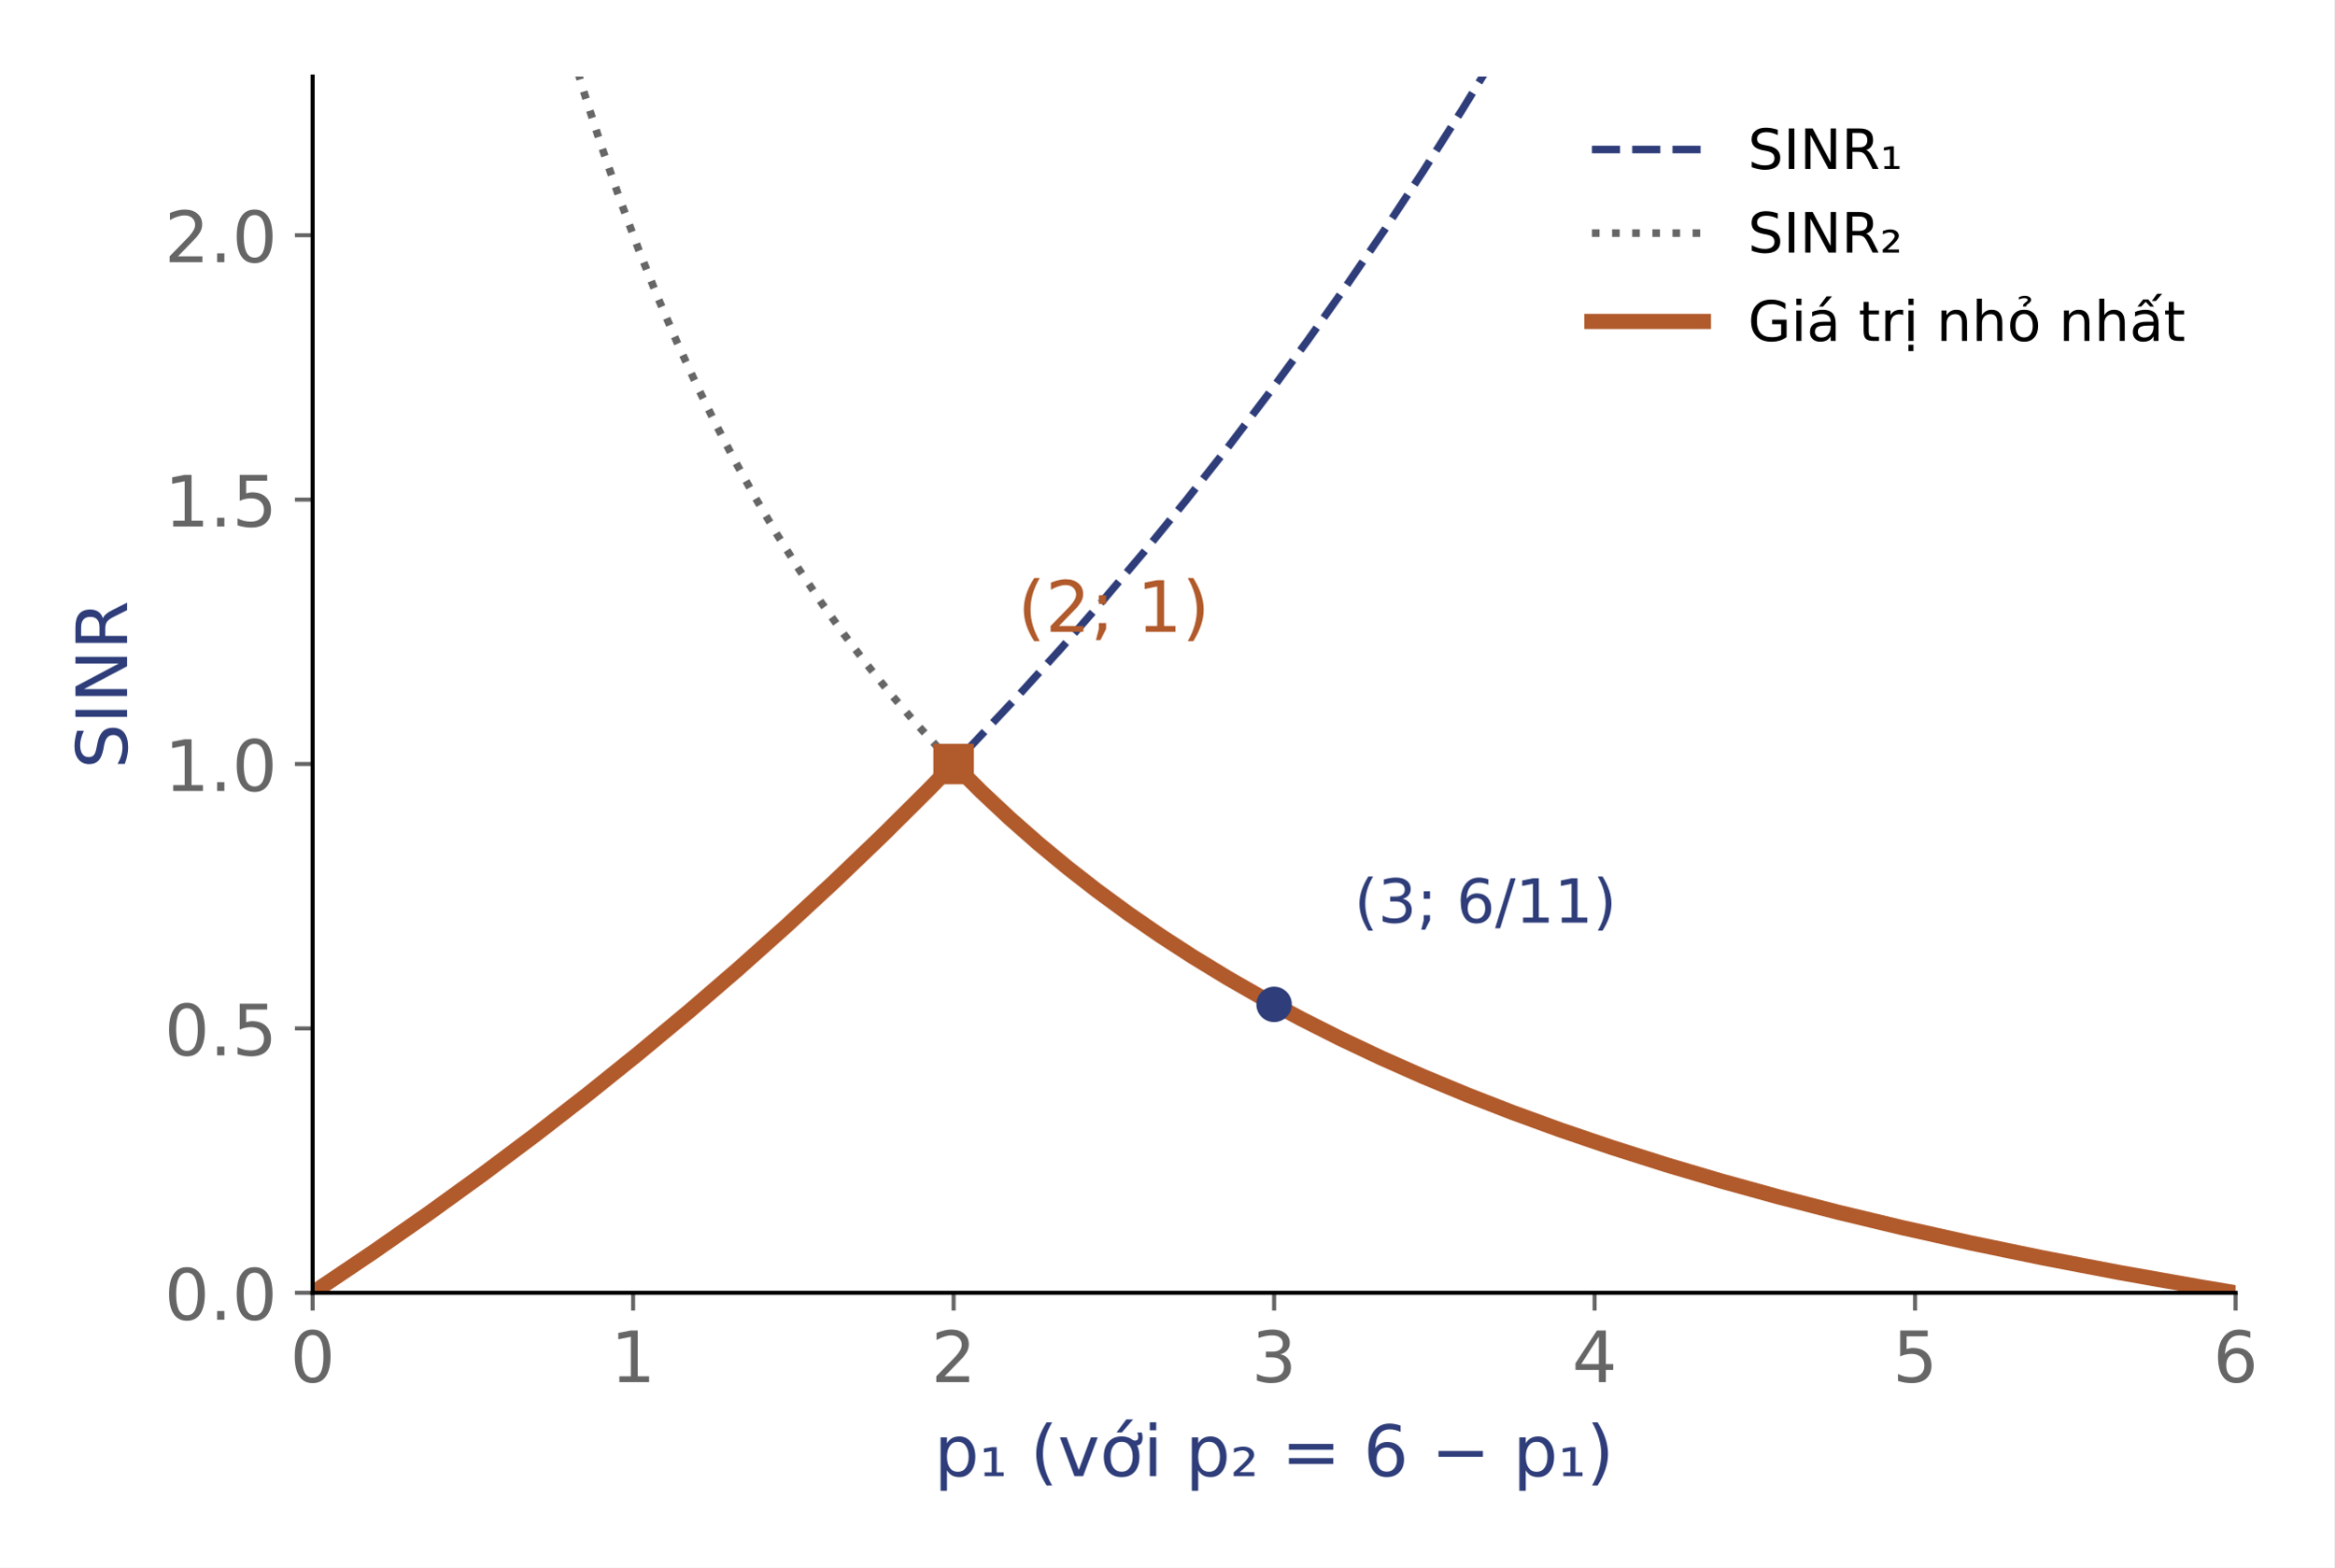
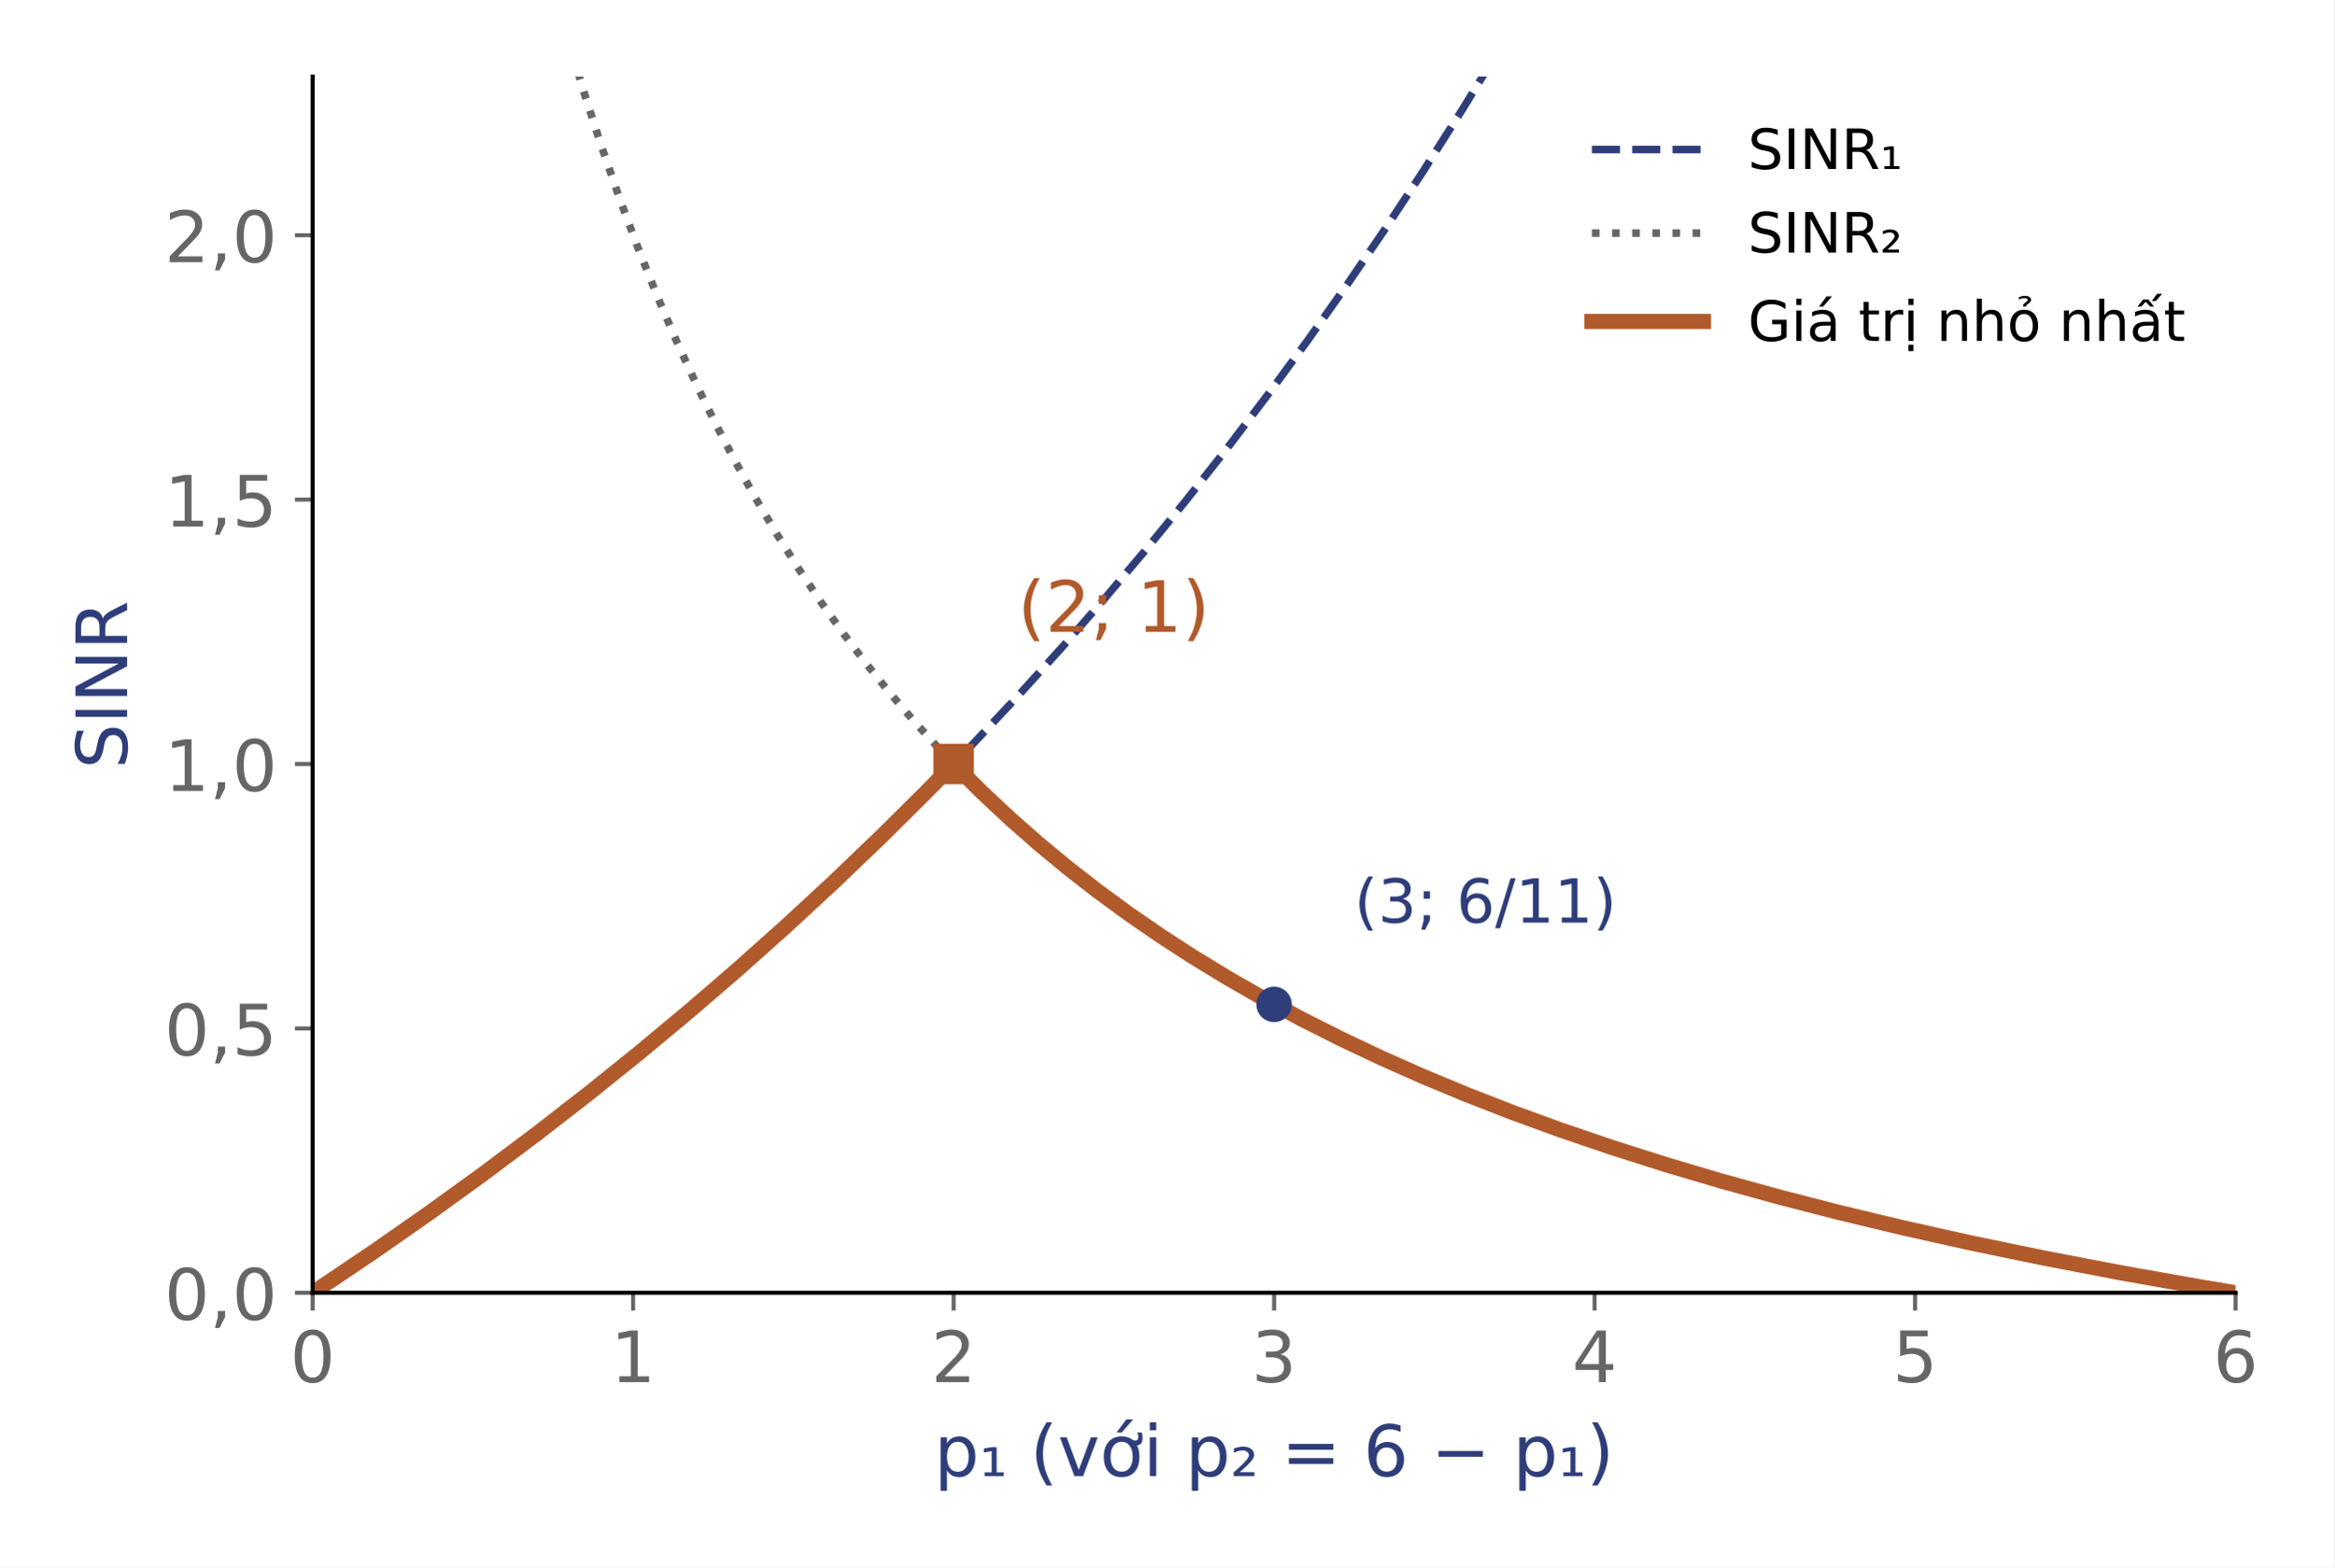
<svg xmlns="http://www.w3.org/2000/svg" xmlns:xlink="http://www.w3.org/1999/xlink" role="img" aria-label="Chất lượng nhỏ nhất theo cách chia công suất" width="460.8pt" height="309.6pt" viewBox="0 0 460.8 309.6" version="1.1">
  <defs>
    <style type="text/css">*{stroke-linejoin: round; stroke-linecap: butt}</style>
  </defs>
  <g id="figure_1">
    <g id="patch_1">
      <path d="M 0 309.6 L 460.8 309.6 L 460.8 0 L 0 0 z " style="fill: #ffffff" />
    </g>
    <g id="axes_1">
      <g id="patch_2">
        <path d="M 61.72 255.317 L 441.36 255.317 L 441.36 15.12 L 61.72 15.12 z " style="fill: #ffffff" />
      </g>
      <g id="matplotlib.axis_1">
        <g id="xtick_1">
          <g id="line2d_1">
            <defs>
              <path id="m5c2f49df0a" d="M 0 0 L 0 3.5 " style="stroke: #666666; stroke-width: 0.8" />
            </defs>
            <g>
              <use xlink:href="#m5c2f49df0a" x="61.72" y="255.317" style="fill: #666666; stroke: #666666; stroke-width: 0.8" />
            </g>
          </g>
          <g id="text_1">
            <text style="font-size: 14px; font-family: 'DejaVu Sans'; text-anchor: middle; fill: #666666" x="61.72" y="272.953" transform="rotate(-0 61.72 272.9534)">0</text>
          </g>
        </g>
        <g id="xtick_2">
          <g id="line2d_2">
            <g>
              <use xlink:href="#m5c2f49df0a" x="124.993" y="255.317" style="fill: #666666; stroke: #666666; stroke-width: 0.8" />
            </g>
          </g>
          <g id="text_2">
            <text style="font-size: 14px; font-family: 'DejaVu Sans'; text-anchor: middle; fill: #666666" x="124.993" y="272.953" transform="rotate(-0 124.9933 272.9534)">1</text>
          </g>
        </g>
        <g id="xtick_3">
          <g id="line2d_3">
            <g>
              <use xlink:href="#m5c2f49df0a" x="188.267" y="255.317" style="fill: #666666; stroke: #666666; stroke-width: 0.8" />
            </g>
          </g>
          <g id="text_3">
            <text style="font-size: 14px; font-family: 'DejaVu Sans'; text-anchor: middle; fill: #666666" x="188.267" y="272.953" transform="rotate(-0 188.2667 272.9534)">2</text>
          </g>
        </g>
        <g id="xtick_4">
          <g id="line2d_4">
            <g>
              <use xlink:href="#m5c2f49df0a" x="251.54" y="255.317" style="fill: #666666; stroke: #666666; stroke-width: 0.8" />
            </g>
          </g>
          <g id="text_4">
            <text style="font-size: 14px; font-family: 'DejaVu Sans'; text-anchor: middle; fill: #666666" x="251.54" y="272.953" transform="rotate(-0 251.54 272.9534)">3</text>
          </g>
        </g>
        <g id="xtick_5">
          <g id="line2d_5">
            <g>
              <use xlink:href="#m5c2f49df0a" x="314.813" y="255.317" style="fill: #666666; stroke: #666666; stroke-width: 0.8" />
            </g>
          </g>
          <g id="text_5">
            <text style="font-size: 14px; font-family: 'DejaVu Sans'; text-anchor: middle; fill: #666666" x="314.813" y="272.953" transform="rotate(-0 314.8133 272.9534)">4</text>
          </g>
        </g>
        <g id="xtick_6">
          <g id="line2d_6">
            <g>
              <use xlink:href="#m5c2f49df0a" x="378.087" y="255.317" style="fill: #666666; stroke: #666666; stroke-width: 0.8" />
            </g>
          </g>
          <g id="text_6">
            <text style="font-size: 14px; font-family: 'DejaVu Sans'; text-anchor: middle; fill: #666666" x="378.087" y="272.953" transform="rotate(-0 378.0867 272.9534)">5</text>
          </g>
        </g>
        <g id="xtick_7">
          <g id="line2d_7">
            <g>
              <use xlink:href="#m5c2f49df0a" x="441.36" y="255.317" style="fill: #666666; stroke: #666666; stroke-width: 0.8" />
            </g>
          </g>
          <g id="text_7">
            <text style="font-size: 14px; font-family: 'DejaVu Sans'; text-anchor: middle; fill: #666666" x="441.36" y="272.953" transform="rotate(-0 441.36 272.9534)">6</text>
          </g>
        </g>
        <g id="text_8">
          <text style="font-size: 14px; font-family: 'DejaVu Sans'; text-anchor: middle; fill: #2f3e7a" x="251.54" y="291.515" transform="rotate(-0 251.54 291.5145)">p₁ (với p₂ = 6 − p₁)</text>
        </g>
      </g>
      <g id="matplotlib.axis_2">
        <g id="ytick_1">
          <g id="line2d_8">
            <defs>
              <path id="m1f9faea93f" d="M 0 0 L -3.5 0 " style="stroke: #666666; stroke-width: 0.8" />
            </defs>
            <g>
              <use xlink:href="#m1f9faea93f" x="61.72" y="255.317" style="fill: #666666; stroke: #666666; stroke-width: 0.8" />
            </g>
          </g>
          <g id="text_9">
-             <text style="font-size: 14px; font-family: 'DejaVu Sans'; text-anchor: end; fill: #666666" x="54.72" y="260.635" transform="rotate(-0 54.72 260.6351)">0.0</text>
+             <text style="font-size: 14px; font-family: 'DejaVu Sans'; text-anchor: end; fill: #666666" x="54.72" y="260.635" transform="rotate(-0 54.72 260.6351)">0,0</text>
          </g>
        </g>
        <g id="ytick_2">
          <g id="line2d_9">
            <g>
              <use xlink:href="#m1f9faea93f" x="61.72" y="203.1" style="fill: #666666; stroke: #666666; stroke-width: 0.8" />
            </g>
          </g>
          <g id="text_10">
-             <text style="font-size: 14px; font-family: 'DejaVu Sans'; text-anchor: end; fill: #666666" x="54.72" y="208.418" transform="rotate(-0 54.72 208.4184)">0.5</text>
+             <text style="font-size: 14px; font-family: 'DejaVu Sans'; text-anchor: end; fill: #666666" x="54.72" y="208.418" transform="rotate(-0 54.72 208.4184)">0,5</text>
          </g>
        </g>
        <g id="ytick_3">
          <g id="line2d_10">
            <g>
              <use xlink:href="#m1f9faea93f" x="61.72" y="150.883" style="fill: #666666; stroke: #666666; stroke-width: 0.8" />
            </g>
          </g>
          <g id="text_11">
-             <text style="font-size: 14px; font-family: 'DejaVu Sans'; text-anchor: end; fill: #666666" x="54.72" y="156.202" transform="rotate(-0 54.72 156.2017)">1.0</text>
+             <text style="font-size: 14px; font-family: 'DejaVu Sans'; text-anchor: end; fill: #666666" x="54.72" y="156.202" transform="rotate(-0 54.72 156.2017)">1,0</text>
          </g>
        </g>
        <g id="ytick_4">
          <g id="line2d_11">
            <g>
              <use xlink:href="#m1f9faea93f" x="61.72" y="98.667" style="fill: #666666; stroke: #666666; stroke-width: 0.8" />
            </g>
          </g>
          <g id="text_12">
-             <text style="font-size: 14px; font-family: 'DejaVu Sans'; text-anchor: end; fill: #666666" x="54.72" y="103.985" transform="rotate(-0 54.72 103.985)">1.5</text>
+             <text style="font-size: 14px; font-family: 'DejaVu Sans'; text-anchor: end; fill: #666666" x="54.72" y="103.985" transform="rotate(-0 54.72 103.985)">1,5</text>
          </g>
        </g>
        <g id="ytick_5">
          <g id="line2d_12">
            <g>
              <use xlink:href="#m1f9faea93f" x="61.72" y="46.45" style="fill: #666666; stroke: #666666; stroke-width: 0.8" />
            </g>
          </g>
          <g id="text_13">
-             <text style="font-size: 14px; font-family: 'DejaVu Sans'; text-anchor: end; fill: #666666" x="54.72" y="51.768" transform="rotate(-0 54.72 51.76837)">2.0</text>
+             <text style="font-size: 14px; font-family: 'DejaVu Sans'; text-anchor: end; fill: #666666" x="54.72" y="51.768" transform="rotate(-0 54.72 51.76837)">2,0</text>
          </g>
        </g>
        <g id="text_14">
          <text style="font-size: 14px; font-family: 'DejaVu Sans'; text-anchor: middle; fill: #2f3e7a" x="25.092" y="135.218" transform="rotate(-90 25.09234 135.2184)">SINR</text>
        </g>
      </g>
      <g id="line2d_13">
        <path d="M 62.353 254.899 L 73.723 247.239 L 84.461 239.743 L 95.2 231.978 L 105.938 223.93 L 116.045 216.082 L 126.152 207.955 L 136.259 199.534 L 145.734 191.358 L 155.209 182.894 L 164.684 174.127 L 174.16 165.041 L 183.003 156.257 L 191.847 147.164 L 200.69 137.745 L 209.533 127.983 L 217.745 118.594 L 225.957 108.875 L 234.169 98.81 L 242.381 88.379 L 250.592 77.562 L 258.173 67.216 L 265.753 56.504 L 273.333 45.406 L 280.913 33.901 L 288.493 21.967 L 295.442 10.629 L 302.325 -1 L 302.325 -1 " clip-path="url(#pe53e9f3d3c)" style="fill: none; stroke-dasharray: 5.55,2.4; stroke-dashoffset: 0; stroke: #2f3e7a; stroke-width: 1.5" />
      </g>
      <g id="line2d_14">
        <path d="M 109.642 -1 L 112.255 8.189 L 115.414 18.624 L 118.572 28.393 L 122.362 39.323 L 126.152 49.477 L 129.942 58.933 L 133.732 67.762 L 137.522 76.023 L 141.312 83.77 L 145.102 91.05 L 148.892 97.903 L 153.314 105.407 L 157.736 112.431 L 162.158 119.02 L 166.579 125.212 L 171.001 131.043 L 175.423 136.543 L 180.476 142.458 L 185.53 148.013 L 190.583 153.241 L 195.637 158.168 L 201.322 163.383 L 207.007 168.283 L 212.692 172.893 L 218.377 177.241 L 224.694 181.788 L 231.01 186.064 L 237.959 190.482 L 244.907 194.628 L 251.856 198.525 L 259.436 202.519 L 267.016 206.269 L 275.228 210.08 L 283.44 213.654 L 292.283 217.263 L 301.758 220.878 L 311.233 224.258 L 321.34 227.63 L 332.079 230.973 L 343.449 234.272 L 355.451 237.511 L 368.084 240.68 L 381.35 243.769 L 395.247 246.771 L 409.775 249.682 L 424.935 252.496 L 440.727 255.212 L 440.727 255.212 " clip-path="url(#pe53e9f3d3c)" style="fill: none; stroke-dasharray: 1.5,2.475; stroke-dashoffset: 0; stroke: #666666; stroke-width: 1.5" />
      </g>
      <g id="line2d_15">
        <path d="M 62.353 254.899 L 73.723 247.239 L 84.461 239.743 L 95.2 231.978 L 105.938 223.93 L 116.045 216.082 L 126.152 207.955 L 136.259 199.534 L 145.734 191.358 L 155.209 182.894 L 164.684 174.127 L 174.16 165.041 L 183.003 156.257 L 188.056 151.1 L 188.688 151.317 L 193.742 156.354 L 199.427 161.681 L 205.112 166.683 L 210.797 171.387 L 216.482 175.819 L 222.799 180.454 L 229.115 184.809 L 235.432 188.909 L 242.381 193.15 L 249.329 197.135 L 256.909 201.216 L 264.489 205.045 L 272.701 208.934 L 280.913 212.579 L 289.756 216.256 L 298.6 219.7 L 308.075 223.156 L 318.182 226.6 L 328.92 230.014 L 339.659 233.198 L 351.029 236.345 L 363.031 239.44 L 375.665 242.473 L 388.93 245.435 L 403.458 248.443 L 418.619 251.349 L 434.41 254.15 L 440.727 255.212 L 440.727 255.212 " clip-path="url(#pe53e9f3d3c)" style="fill: none; stroke: #b15a2b; stroke-width: 3; stroke-linecap: square" />
      </g>
      <g id="line2d_16">
        <defs>
          <path id="md90c0fba24" d="M -3.5 3.5 L 3.5 3.5 L 3.5 -3.5 L -3.5 -3.5 z " style="stroke: #b15a2b; stroke-linejoin: miter" />
        </defs>
        <g clip-path="url(#pe53e9f3d3c)">
          <use xlink:href="#md90c0fba24" x="188.267" y="150.883" style="fill: #b15a2b; stroke: #b15a2b; stroke-linejoin: miter" />
        </g>
      </g>
      <g id="line2d_17">
        <defs>
          <path id="m0b9f3da7ee" d="M 0 3 C 0.796 3 1.559 2.684 2.121 2.121 C 2.684 1.559 3 0.796 3 0 C 3 -0.796 2.684 -1.559 2.121 -2.121 C 1.559 -2.684 0.796 -3 0 -3 C -0.796 -3 -1.559 -2.684 -2.121 -2.121 C -2.684 -1.559 -3 -0.796 -3 0 C -3 0.796 -2.684 1.559 -2.121 2.121 C -1.559 2.684 -0.796 3 0 3 z " style="stroke: #2f3e7a" />
        </defs>
        <g clip-path="url(#pe53e9f3d3c)">
          <use xlink:href="#m0b9f3da7ee" x="251.54" y="198.353" style="fill: #2f3e7a; stroke: #2f3e7a" />
        </g>
      </g>
      <g id="patch_3">
        <path d="M 61.72 255.317 L 61.72 15.12 " style="fill: none; stroke: #000000; stroke-width: 0.8; stroke-linejoin: miter; stroke-linecap: square" />
      </g>
      <g id="patch_4">
        <path d="M 61.72 255.317 L 441.36 255.317 " style="fill: none; stroke: #000000; stroke-width: 0.8; stroke-linejoin: miter; stroke-linecap: square" />
      </g>
      <g id="text_15">
        <text style="font-size: 14px; font-family: 'DejaVu Sans'; text-anchor: start; fill: #b15a2b" x="200.921" y="124.775" transform="rotate(-0 200.9213 124.775)">(2; 1)</text>
      </g>
      <g id="text_16">
        <text style="font-size: 12px; font-family: 'DejaVu Sans'; text-anchor: start; fill: #2f3e7a" x="267.358" y="182.213" transform="rotate(-0 267.3583 182.2134)">(3; 6/11)</text>
      </g>
      <g id="legend_1">
        <g id="line2d_18">
          <path d="M 314.293 29.528 L 325.293 29.528 L 336.293 29.528 " style="fill: none; stroke-dasharray: 5.55,2.4; stroke-dashoffset: 0; stroke: #2f3e7a; stroke-width: 1.5" />
        </g>
        <g id="text_17">
          <text style="font-size: 11px; font-family: 'DejaVu Sans'; text-anchor: start" x="345.093" y="33.378" transform="rotate(-0 345.0928 33.37828)">SINR₁</text>
        </g>
        <g id="line2d_19">
          <path d="M 314.293 46.029 L 325.293 46.029 L 336.293 46.029 " style="fill: none; stroke-dasharray: 1.5,2.475; stroke-dashoffset: 0; stroke: #666666; stroke-width: 1.5" />
        </g>
        <g id="text_18">
          <text style="font-size: 11px; font-family: 'DejaVu Sans'; text-anchor: start" x="345.093" y="49.879" transform="rotate(-0 345.0928 49.87914)">SINR₂</text>
        </g>
        <g id="line2d_20">
          <path d="M 314.293 63.48 L 325.293 63.48 L 336.293 63.48 " style="fill: none; stroke: #b15a2b; stroke-width: 3; stroke-linecap: square" />
        </g>
        <g id="text_19">
          <text style="font-size: 11px; font-family: 'DejaVu Sans'; text-anchor: start" x="345.093" y="67.33" transform="rotate(-0 345.0928 67.33047)">Giá trị nhỏ nhất</text>
        </g>
      </g>
    </g>
  </g>
  <defs>
    <clipPath id="pe53e9f3d3c">
      <rect x="61.72" y="15.12" width="379.64" height="240.197" />
    </clipPath>
  </defs>
</svg>
